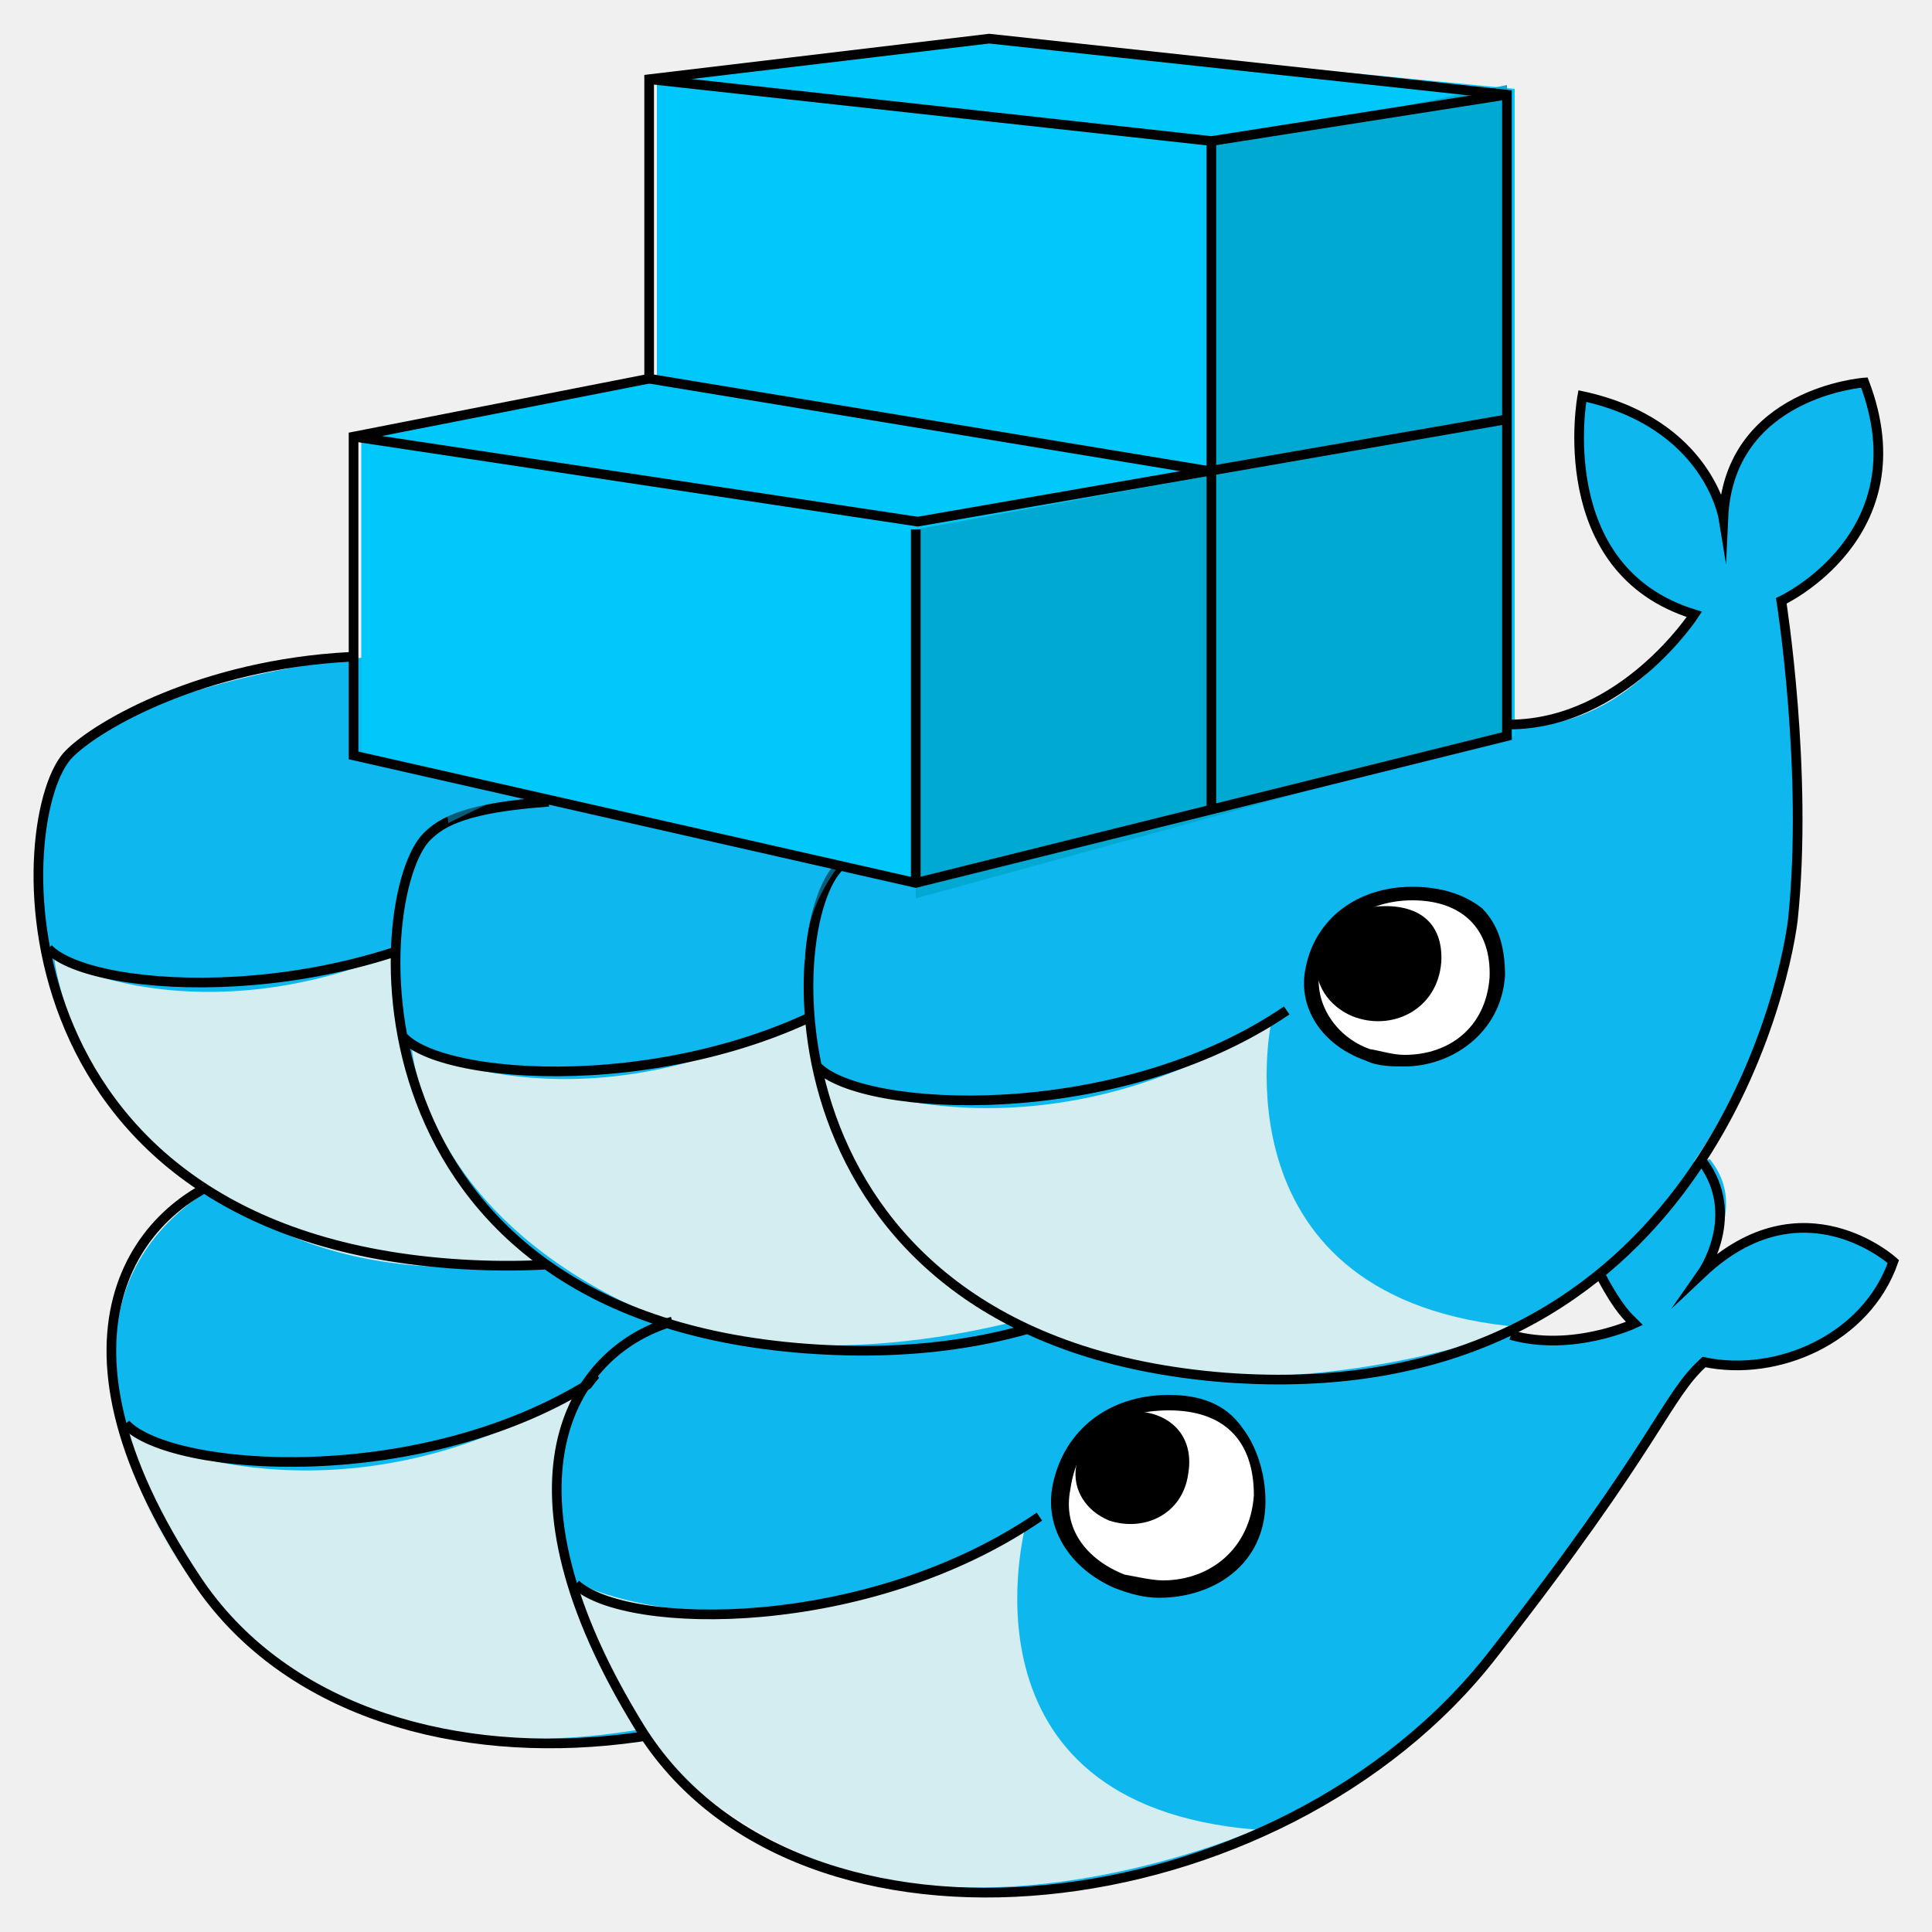
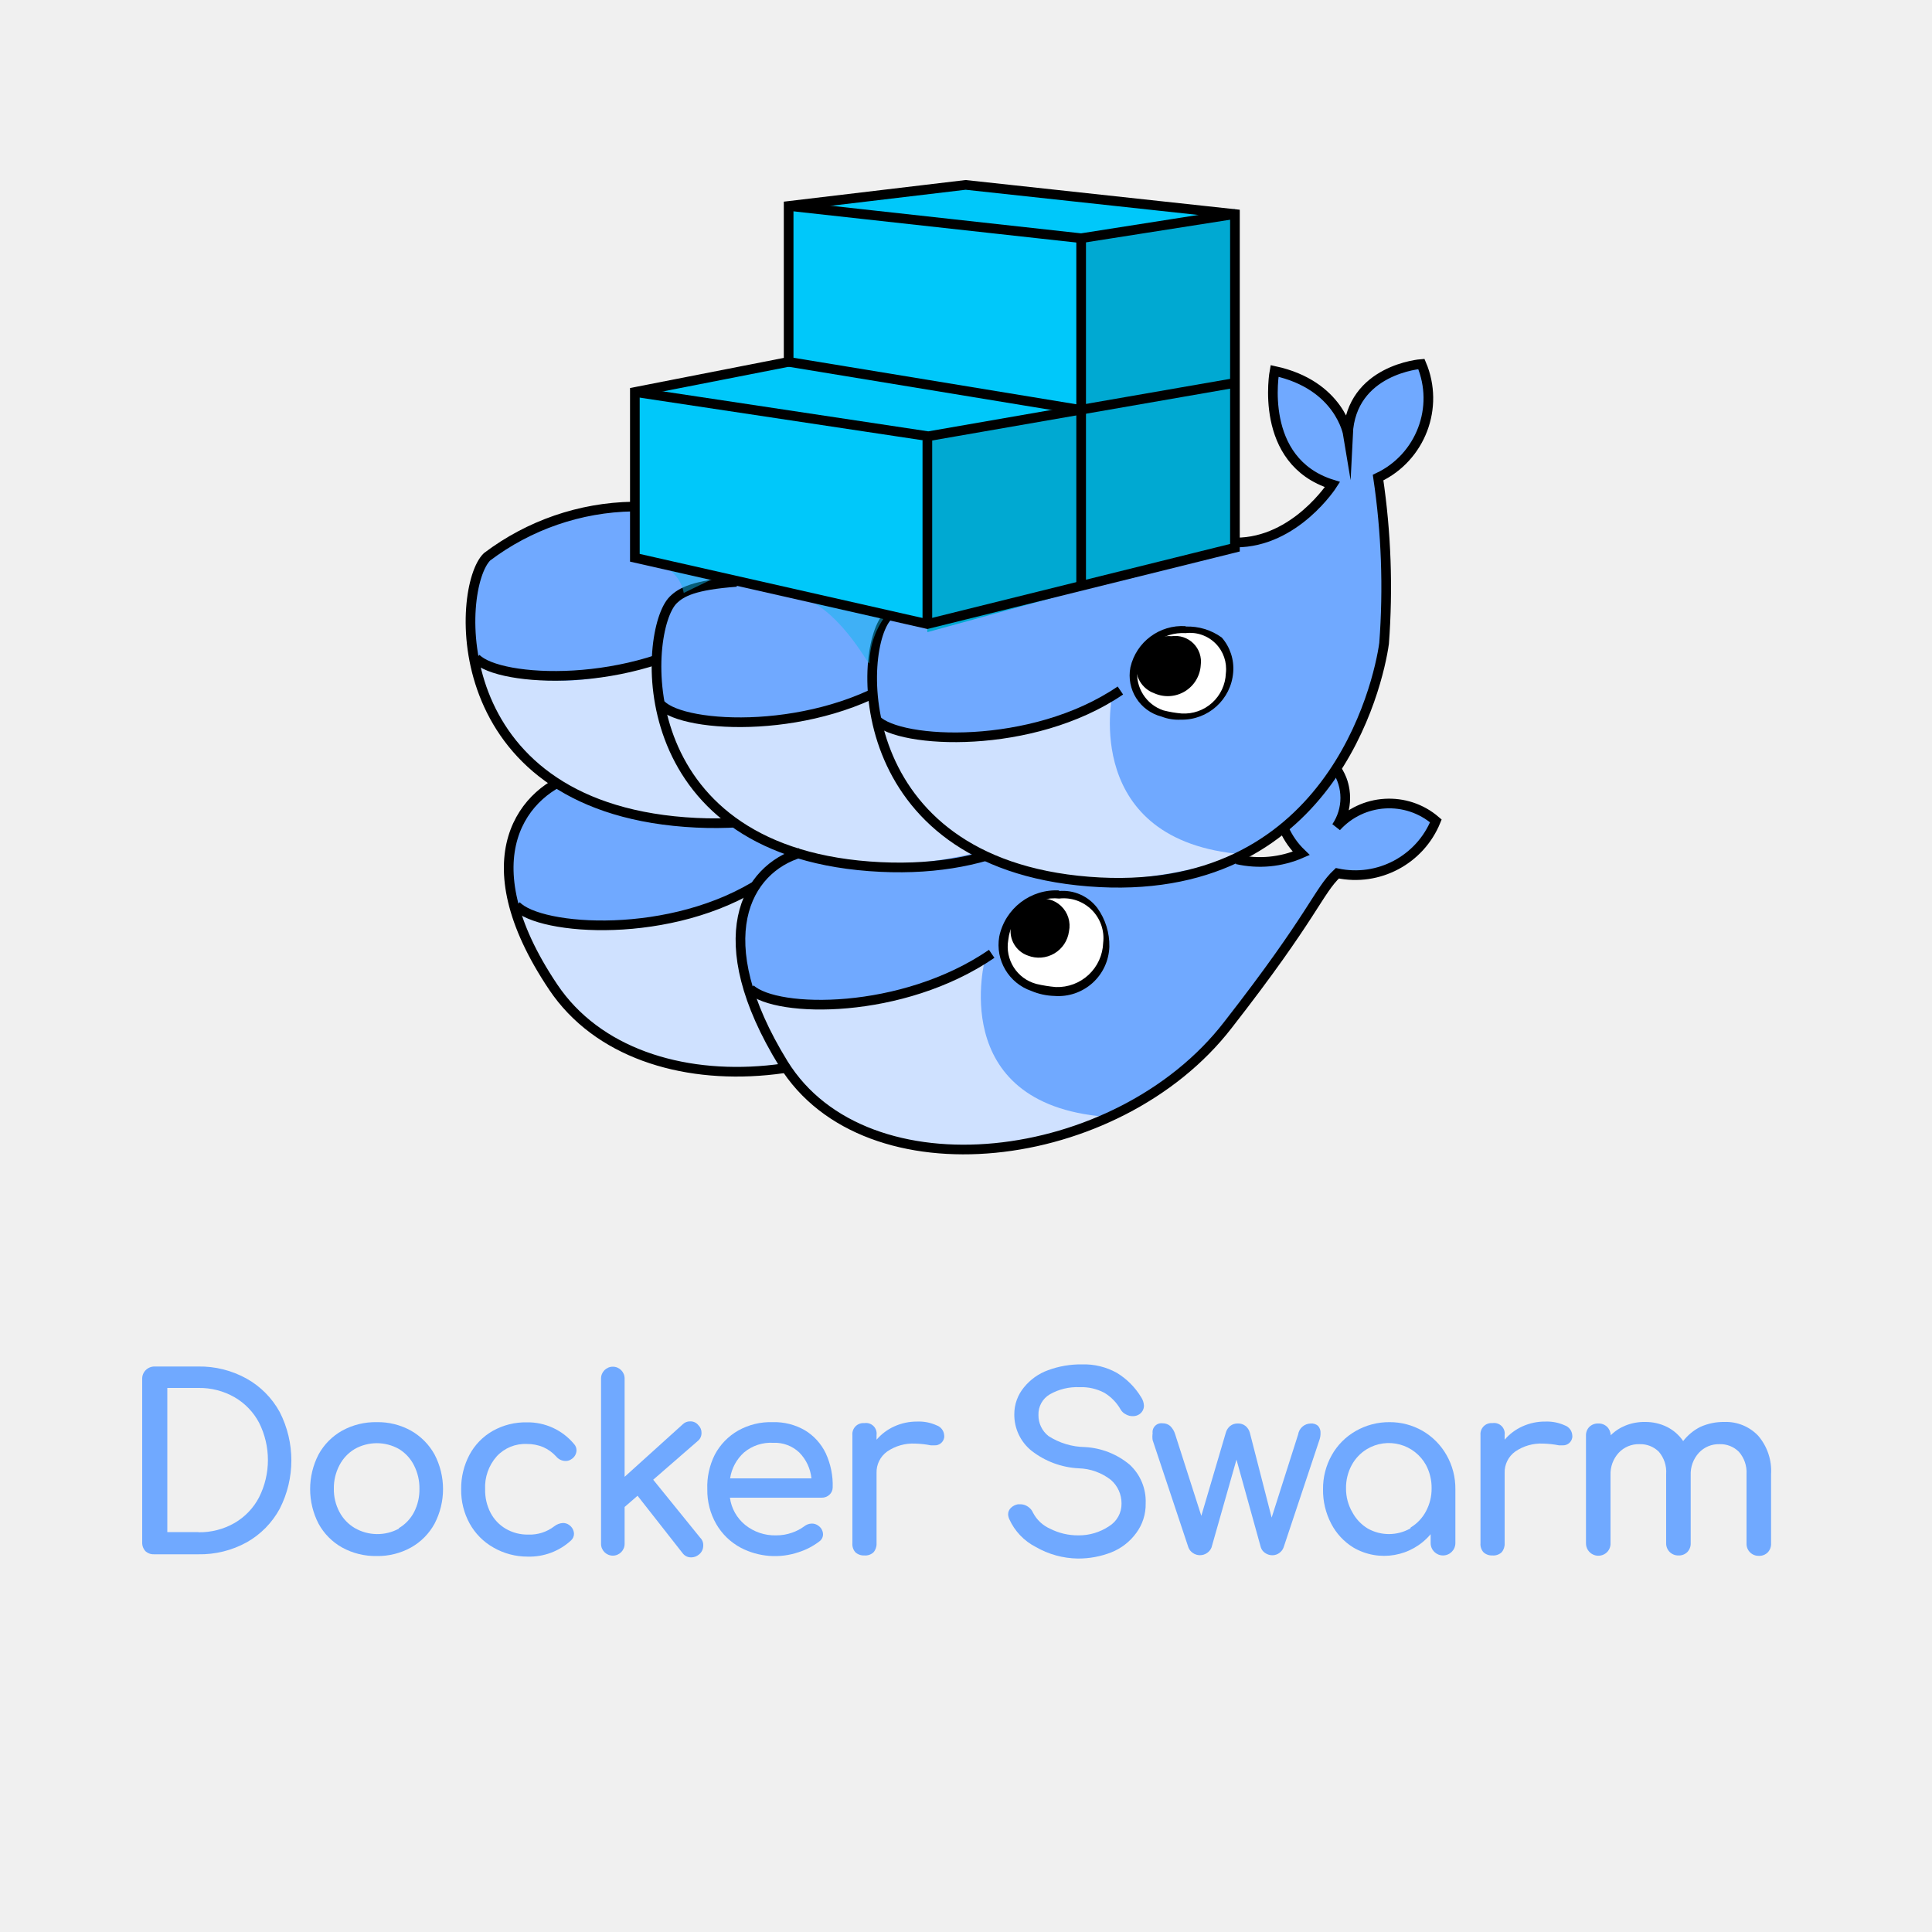
- <svg xmlns="http://www.w3.org/2000/svg" version="1.1" id="Layer_1" x="0px" y="0px" viewBox="0 0 100 100" style="enable-background:new 0 0 100 100;" xml:space="preserve">
-   <style type="text/css">
- 	.st0{fill:#0EB7ED;}
- 	.st1{fill:#D3EDF1;}
- 	.st2{fill:none;stroke:#000000;stroke-width:0.5;stroke-miterlimit:10;}
- 	.st3{fill:#00C8FA;}
- 	.st4{fill:#00A9D2;}
- 	.st5{fill:#FFFFFF;}
- 	.st6{opacity:0.5;fill:#0EB7ED;enable-background:new    ;}
- </style>
-   <g id="Layer_2">
- </g>
-   <g>
-     <g id="Layer_1_1_">
-       <path class="st0" d="M12.8,60.6c-5,2-11.2,8.1-2.4,21.1s33,10.4,44.2-3.8c8.6-11,8.9-13.3,10.9-15.1c3.8,0.9,8.4-1.1,9.8-5.2    c0,0-4.7-4.4-9.9,0.6c0,0,2.8-3.1,0.6-5.8L12.8,60.6z" />
-       <path class="st1" d="M6.5,74c1.7,1.2,11.9,5,23.4-2c0,0-3.8,13.9,12.1,15c0,0-13.8,6.1-24.3,0.9C7.1,82.7,6.5,74,6.5,74z" />
-       <path class="st2" d="M65.7,52.4c2.1,2.8-0.6,5.8-0.6,5.8c5.2-4.9,9.9-0.6,9.9-0.6c-1.4,4-6,6-9.8,5.2C63.3,64.7,63,67,54.4,78    c-11,14.2-35.5,16.8-44.2,3.8s-2.8-19.7,2.4-21.1" />
-       <path class="st2" d="M6.5,73.7C8.8,76.2,22,77.2,31,71.3" />
-       <path class="st0" d="M87.9,65.8c0,0,2.8-3.1,0.6-5.8l-52.9,8.1c-5,2-11.2,8.1-2.4,21.1c8.9,13.2,33.2,10.7,44.2-3.7    c8.6-11,8.9-13.3,10.9-15.1c3.8,0.9,8.4-1.1,9.8-5.2C98,65.3,93.3,60.9,87.9,65.8z M78.3,69.1l4.7-3.1c0.9,1.7,1.4,2.1,1.7,2.4    C84.7,68.5,81.5,70,78.3,69.1z" />
-       <path class="st0" d="M38.8,31.2c6,0,9-5.8,9-5.8C40.3,23.1,42,14,42,14c6.4,1.4,7.3,6.3,7.3,6.3c0.3-6.4,7.3-7,7.3-7    c2.9,8-4.3,11.3-4.3,11.3s1.7,12.1,1.2,17.7c-0.2,2.6-6,24.3-30,22.5C-0.4,63,0.5,41.7,3.8,38.7c1.5-1.4,7.2-3.8,14.5-4.6" />
-       <path class="st1" d="M2.8,49.5C4.5,50.8,14,54,25.3,46.8c0,0-3.1,14.5,13,15.8c0,0-13.8,6.1-24.3,0.9S2.8,49.5,2.8,49.5z" />
-       <path class="st2" d="M2.5,49.1c2.3,2.4,15.5,3.1,24.3-2.9" />
-       <path class="st2" d="M38,31.6c6,0,9.6-5.7,9.6-5.7c-7.5-2.3-5.8-11.3-5.8-11.3c6.4,1.4,7.3,6.3,7.3,6.3c0.3-6.4,7.3-7,7.3-7    c2.9,8-4.3,11.3-4.3,11.3s2,10.1,1.2,17.7c-0.3,4.1-6,24.3-30,22.5C-0.5,63.6,0.5,42,3.6,39c1.5-1.5,6.9-4.6,14.5-5" />
-       <path class="st0" d="M22.1,43.3C18.9,46.2,18,67.9,42,69.7s29.7-19.9,30-22.5c0.5-5.7-1.2-17.7-1.2-17.7s7.3-3.4,4.3-11.3    c0,0-7,0.5-7.3,7c0,0-0.8-4.9-7.3-6.3c0,0-1.7,9,5.8,11.3c0,0-3.1,5.8-9,5.8" />
-       <path class="st1" d="M21.3,54.1c1.7,1.2,11.2,4.4,22.5-2.8c0,0-3.1,14.5,13,15.8c0,0-13.9,5.5-24.5,0.3    C21.7,62.2,21.3,54.1,21.3,54.1z" />
-       <path class="st2" d="M20.9,53.7c2.3,2.4,15.5,3.1,24.3-2.9" />
-       <path class="st2" d="M56.5,35.8c6,0,9.6-5.7,9.6-5.7c-7.5-2.3-5.8-11.3-5.8-11.3c6.4,1.4,7.3,6.3,7.3,6.3c0.3-6.4,7.3-7,7.3-7    c2.9,8-4.3,11.3-4.3,11.3s1.8,10.3,1.1,17.9c-0.3,4.1-6,24.3-30,22.5S19.1,46.3,22.1,43.3c0.8-0.8,2.1-1.5,6.3-1.8" />
-       <path class="st0" d="M43.5,44.8c-3.2,2.9-4.1,24.6,19.9,26.5c24,1.8,29.1-21.1,29.4-23.7c0.5-5.7-0.6-16.5-0.6-16.5    s7.3-3.4,4.3-11.3c0,0-7,0.5-7.3,7c0,0-0.8-4.9-7.3-6.3c0,0-1.7,9,5.8,11.3c0,0-3.1,5.8-9,5.8" />
-       <path class="st2" d="M82.9,66.1c0.9,1.7,1.4,2.1,1.7,2.4c0,0-3.2,1.5-6.4,0.6" />
-       <polygon class="st3" points="18.7,22.6 18.7,39.1 47.8,45.7 78.4,38.1 78.4,4.6 51.6,2 34,4.1 34,19.6   " />
-       <polygon class="st4" points="78,4.4 78,38.1 47.4,46.5 47.4,27.4 62.7,24.6 62.7,7.5   " />
-       <polyline class="st2" points="18.3,22.6 47.5,27 78,21.7   " />
-       <polyline class="st2" points="33.6,4.1 62.7,7.3 78,4.9   " />
-       <line class="st2" x1="62.7" y1="7.5" x2="62.7" y2="41.9" />
-       <line class="st2" x1="47.4" y1="27.4" x2="47.4" y2="45.7" />
-       <line class="st2" x1="62.7" y1="24.4" x2="33.6" y2="19.6" />
-       <g>
-         <path class="st5" d="M72.6,55c-0.6,0-1.4-0.2-2-0.3c-2-0.8-3.2-2.6-2.8-4.6c0.5-2.4,2.4-3.8,5-3.8c1.4,0,2.6,0.5,3.4,1.2     c0.8,0.8,1.1,1.8,1.1,3.2C77.3,53.5,75,55,72.6,55L72.6,55z" />
-         <path d="M73.1,46.6c2.6,0,4.1,1.5,4,4c-0.2,2.6-2.1,4-4.4,4c-0.6,0-1.2-0.2-1.8-0.3c-1.7-0.6-2.9-2.3-2.6-4.1     C68.8,47.9,70.8,46.6,73.1,46.6 M73.1,45.9c-2.9,0-5,1.7-5.5,4.1c-0.5,2.1,0.8,4.1,3.1,4.9c0.6,0.3,1.4,0.3,2,0.3     c2.4,0,5-1.7,5.2-4.7c0-1.4-0.3-2.6-1.2-3.5C75.8,46.3,74.6,45.9,73.1,45.9L73.1,45.9z" />
-       </g>
-       <path d="M71.7,46.9c-1.7,0-3.2,0.9-3.5,2.6c-0.3,1.4,0.6,2.6,1.8,3.1c2,0.8,4.4-0.3,4.6-2.8C74.7,48,73.7,46.9,71.7,46.9z" />
-       <g>
-         <path class="st5" d="M60.1,82.1c-0.8,0-1.4-0.2-2.1-0.3c-2.1-0.8-3.4-2.8-3.1-4.9c0.5-2.6,2.6-4.3,5.5-4.3c1.5,0,2.8,0.5,3.7,1.4     c0.8,0.8,1.2,2,1.2,3.5C65.1,80.4,62.5,82.1,60.1,82.1L60.1,82.1z" />
-         <path d="M60.5,73c2.8,0,4.4,1.5,4.4,4.4c-0.2,2.8-2.3,4.4-4.7,4.4c-0.6,0-1.4-0.2-2-0.3c-2-0.8-3.2-2.4-2.8-4.4     C55.8,74.2,57.9,73,60.5,73 M60.5,72.2c-3.1,0-5.4,1.8-6,4.6c-0.5,2.3,0.9,4.4,3.2,5.4c0.8,0.3,1.5,0.5,2.3,0.5     c2.8,0,5.5-1.7,5.5-5c0-1.5-0.5-2.9-1.2-3.8C63.4,72.6,62,72.2,60.5,72.2L60.5,72.2z" />
-       </g>
-       <path d="M58.1,73.1c-1.5,0.3-2.1,1.2-2.4,2.8c-0.2,1.2,0.5,2.3,1.7,2.8c1.8,0.6,3.8-0.3,4.1-2.4C61.9,74,60.1,72.8,58.1,73.1z" />
-       <path class="st1" d="M42.5,55.5c1.7,1.2,11.9,4.6,23.3-2.6c0,0-3.1,14.5,13,15.8c0,0-14.4,5.5-24.9,0.3    C43.2,63.8,42.5,55.5,42.5,55.5z" />
-       <path class="st1" d="M29.5,81.7c1.7,1.2,12.1,4.4,23.6-2.8c0,0-4,14.5,11.9,15.8c0,0-13.8,6.1-24.3,0.9S29.5,81.7,29.5,81.7z" />
-       <path class="st2" d="M42.3,55.2c2.3,2.4,15.5,3.1,24.3-2.9" />
-       <path class="st2" d="M43.5,44.8c-3.2,2.9-4.1,24.6,19.9,26.5c24,1.8,28.9-19.6,29.4-23.7c0.8-7.7-0.6-16.5-0.6-16.5    s7.3-3.4,4.3-11.3c0,0-7,0.5-7.3,7c0,0-0.8-4.9-7.3-6.3c0,0-1.7,9,5.8,11.3c0,0-3.7,5.7-9.6,5.7" />
-       <path class="st2" d="M88.1,60.1c2.1,2.8,0,5.8,0,5.8c5.2-4.9,9.9-0.6,9.9-0.6c-1.4,4-6,6-9.8,5.2c-2,1.8-2.3,4.1-10.9,15.1    c-11,14.2-36,17.1-44.2,3.8c-7.7-12.5-3.7-19.4,1.7-21" />
-       <path class="st2" d="M29.8,82c2.6,2.4,15.1,2.6,24-3.5" />
-     </g>
-     <g id="Layer_3">
-       <path class="st6" d="M20.3,39.7c-2.1-0.5,6,1.4,6,1.4l-3.1,1.5C23.2,41.9,22.4,40.2,20.3,39.7z" />
-       <path class="st6" d="M34,42.7c-6-1.2,9.5,2,9.5,2s-2,2.4-1.8,5C41.5,49.8,38.5,43.7,34,42.7z" />
-       <polygon class="st2" points="18.3,22.6 18.3,39.1 47.4,45.7 78,38.1 78,4.9 51.2,2 33.6,4.1 33.6,19.6   " />
-     </g>
+ <svg xmlns="http://www.w3.org/2000/svg" id="Layer_1" data-name="Layer 1" viewBox="0 0 100 100">
+   <defs>
+     <style>.cls-1{fill:#70a9ff;}.cls-2{fill:#cfe1ff;}.cls-3{fill:none;stroke:#000;stroke-miterlimit:10;stroke-width:0.5px;}.cls-4{fill:#00c8fa;}.cls-5{fill:#00a9d2;}.cls-6{fill:#fff;}.cls-7{fill:#0eb7ed;opacity:0.5;isolation:isolate;}</style>
+   </defs>
+   <g id="Layer_1-2" data-name="Layer 1">
+     <path class="cls-1" d="M30,40.06c-2.6,1-5.83,4.21-1.25,11s17.17,5.41,23-2c4.47-5.72,4.63-6.92,5.67-7.86a4.39,4.39,0,0,0,5.1-2.71,3.64,3.64,0,0,0-5.15.31s1.46-1.61.31-3Z" />
+     <path class="cls-2" d="M26.72,47c0.88,0.62,6.19,2.6,12.17-1,0,0-2,7.23,6.29,7.8,0,0-7.18,3.17-12.64.47S26.72,47,26.72,47Z" />
+     <path class="cls-3" d="M57.52,35.79c1.09,1.46-.31,3-0.31,3a3.69,3.69,0,0,1,5.15-.31,4.5,4.5,0,0,1-5.1,2.71c-1,1-1.14,2.18-5.62,7.91-5.72,7.39-18.47,8.74-23,2s-1.46-10.25,1.25-11" />
+     <path class="cls-3" d="M26.72,46.87c1.2,1.3,8.06,1.82,12.75-1.25" />
+     <path class="cls-1" d="M69.07,42.76s1.46-1.61.31-3L41.86,44c-2.6,1-5.83,4.21-1.25,11s17.27,5.57,23-1.92c4.47-5.72,4.63-6.92,5.67-7.86a4.39,4.39,0,0,0,5.1-2.71A4,4,0,0,0,69.07,42.76Zm-5,1.72,2.45-1.61a4.06,4.06,0,0,0,.88,1.25A4.84,4.84,0,0,1,64.07,44.48Z" />
+     <path class="cls-1" d="M43.53,24.76c3.12,0,4.68-3,4.68-3-3.9-1.2-3-5.93-3-5.93A4.57,4.57,0,0,1,49,19.09c0.16-3.33,3.8-3.64,3.8-3.64a4.55,4.55,0,0,1-2.24,5.88,58.85,58.85,0,0,1,.62,9.21c-0.1,1.35-3.12,12.64-15.61,11.7s-12-12-10.25-13.58c0.78-.73,3.75-2,7.54-2.39" />
+     <path class="cls-2" d="M24.8,34.28c0.88,0.68,5.83,2.34,11.7-1.4,0,0-1.61,7.54,6.76,8.22,0,0-7.18,3.17-12.64.47S24.8,34.28,24.8,34.28Z" />
+     <path class="cls-3" d="M24.64,34.07c1.2,1.25,8.06,1.61,12.64-1.51" />
+     <path class="cls-3" d="M43.11,25c3.12,0,5-3,5-3-3.9-1.2-3-5.88-3-5.88a4.57,4.57,0,0,1,3.8,3.28c0.16-3.33,3.8-3.64,3.8-3.64a4.55,4.55,0,0,1-2.24,5.88,37.53,37.53,0,0,1,.62,9.21C50.91,33,47.95,43.49,35.46,42.55S23.6,30.38,25.21,28.82a12.87,12.87,0,0,1,7.54-2.6" />
+     <path class="cls-1" d="M34.84,31.06c-1.66,1.51-2.13,12.8,10.35,13.73S60.64,34.44,60.8,33.08a58.28,58.28,0,0,0-.62-9.21A4.54,4.54,0,0,0,62.41,18s-3.64.26-3.8,3.64c0,0-.42-2.55-3.8-3.28,0,0-.88,4.68,3,5.88,0,0-1.61,3-4.68,3" />
+     <path class="cls-2" d="M34.42,36.67c0.88,0.62,5.83,2.29,11.7-1.46,0,0-1.61,7.54,6.76,8.22,0,0-7.23,2.86-12.75.16S34.42,36.67,34.42,36.67Z" />
+     <path class="cls-3" d="M34.21,36.47c1.2,1.25,8.06,1.61,12.64-1.51" />
+     <path class="cls-3" d="M52.73,27.15c3.12,0,5-3,5-3-3.9-1.2-3-5.88-3-5.88a4.57,4.57,0,0,1,3.8,3.28c0.16-3.33,3.8-3.64,3.8-3.64a4.55,4.55,0,0,1-2.24,5.88,43.25,43.25,0,0,1,.57,9.31C60.49,35.27,57.52,45.78,45,44.84S33.28,32.62,34.84,31.06c0.42-.42,1.09-0.78,3.28-0.94" />
+     <path class="cls-1" d="M46,31.84c-1.66,1.51-2.13,12.8,10.35,13.79s15.14-11,15.29-12.33a62.51,62.51,0,0,0-.31-8.58,4.54,4.54,0,0,0,2.24-5.88s-3.64.26-3.8,3.64c0,0-.42-2.55-3.8-3.28,0,0-.88,4.68,3,5.88,0,0-1.61,3-4.68,3" />
+     <path class="cls-3" d="M66.47,42.92a4.06,4.06,0,0,0,.88,1.25,5.36,5.36,0,0,1-3.33.31" />
+     <polygon class="cls-4" points="33.07 20.29 33.07 28.87 48.21 32.3 64.13 28.35 64.13 10.92 50.19 9.57 41.03 10.66 41.03 18.73 33.07 20.29" />
+     <polygon class="cls-5" points="63.92 10.82 63.92 28.35 48 32.72 48 22.78 55.96 21.33 55.96 12.43 63.92 10.82" />
+     <polyline class="cls-3" points="32.86 20.29 48.05 22.58 63.92 19.82" />
+     <polyline class="cls-3" points="40.82 10.66 55.96 12.33 63.92 11.08" />
+     <line class="cls-3" x1="55.96" y1="12.43" x2="55.96" y2="30.33" />
+     <line class="cls-3" x1="48" y1="22.78" x2="48" y2="32.3" />
+     <line class="cls-3" x1="55.96" y1="21.22" x2="40.82" y2="18.73" />
+     <path class="cls-6" d="M61.11,37.14a7.18,7.18,0,0,1-1-.16,2.14,2.14,0,0,1-1.46-2.39,2.46,2.46,0,0,1,2.6-2,2.69,2.69,0,0,1,1.77.62,2.17,2.17,0,0,1,.57,1.66,2.27,2.27,0,0,1-2.45,2.24h0Z" />
+     <path d="M61.37,32.77a1.87,1.87,0,0,1,2.08,2.08,2.16,2.16,0,0,1-2.29,2.08,5.86,5.86,0,0,1-.94-0.16,2,2,0,0,1-1.35-2.13,2.42,2.42,0,0,1,2.5-1.87m0-.36a2.75,2.75,0,0,0-2.86,2.13,2.2,2.2,0,0,0,1.61,2.55,2.42,2.42,0,0,0,1,.16,2.66,2.66,0,0,0,2.71-2.45A2.44,2.44,0,0,0,63.24,33a3,3,0,0,0-1.87-.57h0Z" />
+     <path d="M60.64,32.93a1.71,1.71,0,0,0-1.82,1.35,1.44,1.44,0,0,0,.94,1.61,1.71,1.71,0,0,0,2.39-1.46A1.33,1.33,0,0,0,60.64,32.93Z" />
+     <path class="cls-6" d="M54.61,51.24a6.9,6.9,0,0,1-1.09-.16,2.41,2.41,0,0,1-1.61-2.55,2.74,2.74,0,0,1,2.86-2.24,2.67,2.67,0,0,1,1.92.73,2.49,2.49,0,0,1,.62,1.82,2.66,2.66,0,0,1-2.71,2.39h0Z" />
+     <path d="M54.81,46.51A2.06,2.06,0,0,1,57.1,48.8a2.37,2.37,0,0,1-2.45,2.29,7.18,7.18,0,0,1-1-.16,2,2,0,0,1-1.46-2.29,2.4,2.4,0,0,1,2.65-2.13m0-.42a3,3,0,0,0-3.12,2.39,2.52,2.52,0,0,0,1.66,2.81,3.3,3.3,0,0,0,1.2.26A2.64,2.64,0,0,0,57.42,49a3.32,3.32,0,0,0-.62-2,2.24,2.24,0,0,0-2-.88h0Z" />
+     <path d="M53.57,46.56A1.51,1.51,0,0,0,52.32,48a1.34,1.34,0,0,0,.88,1.46,1.57,1.57,0,0,0,2.13-1.25A1.41,1.41,0,0,0,53.57,46.56Z" />
+     <path class="cls-2" d="M45.45,37.4C46.34,38,51.64,39.8,57.57,36c0,0-1.61,7.54,6.76,8.22,0,0-7.49,2.86-13,.16S45.45,37.4,45.45,37.4Z" />
+     <path class="cls-2" d="M38.69,51C39.57,51.66,45,53.32,51,49.58c0,0-2.08,7.54,6.19,8.22,0,0-7.18,3.17-12.64.47S38.69,51,38.69,51Z" />
+     <path class="cls-3" d="M45.35,37.25c1.2,1.25,8.06,1.61,12.64-1.51" />
+     <path class="cls-3" d="M46,31.84c-1.66,1.51-2.13,12.8,10.35,13.79s15-10.2,15.29-12.33a38.62,38.62,0,0,0-.31-8.58,4.54,4.54,0,0,0,2.24-5.88s-3.64.26-3.8,3.64c0,0-.42-2.55-3.8-3.28,0,0-.88,4.68,3,5.88,0,0-1.92,3-5,3" />
+     <path class="cls-3" d="M69.17,39.8a2.67,2.67,0,0,1,0,3,3.69,3.69,0,0,1,5.15-.31,4.5,4.5,0,0,1-5.1,2.71c-1,.94-1.2,2.13-5.67,7.86-5.72,7.39-18.73,8.9-23,2-4-6.5-1.92-10.09.88-10.92" />
+     <path class="cls-3" d="M38.84,51.19c1.35,1.25,7.86,1.35,12.49-1.82" />
  </g>
+   <g id="Layer_3" data-name="Layer 3">
+     <path class="cls-7" d="M33.9,29.18L37,29.91l-1.61.78A1.86,1.86,0,0,0,33.9,29.18Z" />
+     <path class="cls-7" d="M41,30.74c-3.12-.62,4.94,1,4.94,1a4.2,4.2,0,0,0-.94,2.6C44.93,34.44,43.37,31.26,41,30.74Z" />
+     <polygon class="cls-3" points="32.86 20.29 32.86 28.87 48 32.3 63.92 28.35 63.92 11.08 49.98 9.57 40.82 10.66 40.82 18.73 32.86 20.29" />
+   </g>
+   <path class="cls-1" d="M7.55,80.31a0.63,0.63,0,0,1-.19-0.46V71.38a0.62,0.62,0,0,1,.19-0.47A0.64,0.64,0,0,1,8,70.73h2.26a5,5,0,0,1,2.51.63,4.41,4.41,0,0,1,1.71,1.73,5.5,5.5,0,0,1,0,5,4.4,4.4,0,0,1-1.71,1.74,5,5,0,0,1-2.51.62H8A0.63,0.63,0,0,1,7.55,80.31Zm2.73-1a3.64,3.64,0,0,0,1.86-.48,3.3,3.3,0,0,0,1.27-1.33,4.3,4.3,0,0,0,0-3.86,3.31,3.31,0,0,0-1.27-1.32,3.64,3.64,0,0,0-1.86-.48H8.66v7.46h1.61Z" />
+   <path class="cls-1" d="M17.71,80.1a3.14,3.14,0,0,1-1.22-1.23,3.9,3.9,0,0,1,0-3.59,3.14,3.14,0,0,1,1.22-1.23,3.58,3.58,0,0,1,1.79-.44,3.52,3.52,0,0,1,1.77.44,3.19,3.19,0,0,1,1.22,1.23,3.87,3.87,0,0,1,0,3.59,3.14,3.14,0,0,1-1.22,1.23,3.54,3.54,0,0,1-1.78.44A3.58,3.58,0,0,1,17.71,80.1Zm2.93-1a2.08,2.08,0,0,0,.79-0.83,2.54,2.54,0,0,0,.28-1.21,2.58,2.58,0,0,0-.28-1.21A2.07,2.07,0,0,0,20.65,75a2.33,2.33,0,0,0-2.29,0,2.11,2.11,0,0,0-.79.84,2.52,2.52,0,0,0-.29,1.21,2.48,2.48,0,0,0,.29,1.21,2.11,2.11,0,0,0,.79.83A2.34,2.34,0,0,0,20.65,79.12Z" />
+   <path class="cls-1" d="M25.54,80.1a3.21,3.21,0,0,1-1.23-1.24,3.56,3.56,0,0,1-.44-1.77,3.69,3.69,0,0,1,.43-1.79,3.1,3.1,0,0,1,1.21-1.24,3.45,3.45,0,0,1,1.75-.44,3.11,3.11,0,0,1,2.45,1.12,0.47,0.47,0,0,1,.13.33,0.55,0.55,0,0,1-.27.46,0.49,0.49,0,0,1-.29.09,0.63,0.63,0,0,1-.49-0.23,2,2,0,0,0-.68-0.49,2.15,2.15,0,0,0-.84-0.16,2,2,0,0,0-1.56.64,2.4,2.4,0,0,0-.6,1.71,2.53,2.53,0,0,0,.28,1.21,2.07,2.07,0,0,0,.79.83,2.23,2.23,0,0,0,1.16.3A2.08,2.08,0,0,0,28.69,79a0.79,0.79,0,0,1,.46-0.17,0.53,0.53,0,0,1,.32.11,0.58,0.58,0,0,1,.24.45,0.47,0.47,0,0,1-.15.34,3.18,3.18,0,0,1-2.25.84A3.52,3.52,0,0,1,25.54,80.1Z" />
+   <path class="cls-1" d="M36.4,80a0.58,0.58,0,0,1-.22.46,0.63,0.63,0,0,1-.4.15,0.54,0.54,0,0,1-.45-0.22L33,77.42,32.33,78v1.91a0.61,0.61,0,1,1-1.22,0V71.35a0.61,0.61,0,1,1,1.22,0v5.09l3-2.71a0.53,0.53,0,0,1,.39-0.16,0.52,0.52,0,0,1,.43.2,0.53,0.53,0,0,1,.16.39,0.52,0.52,0,0,1-.2.43l-2.3,2,2.43,3A0.53,0.53,0,0,1,36.4,80Z" />
+   <path class="cls-1" d="M42.94,77.36a0.57,0.57,0,0,1-.41.16H37.78a2.2,2.2,0,0,0,.79,1.41,2.45,2.45,0,0,0,1.61.54A2.41,2.41,0,0,0,41,79.33,2.33,2.33,0,0,0,41.63,79,0.65,0.65,0,0,1,42,78.86a0.54,0.54,0,0,1,.37.12,0.55,0.55,0,0,1,.23.43,0.45,0.45,0,0,1-.2.38,3.49,3.49,0,0,1-1.06.55,3.82,3.82,0,0,1-3-.23,3.22,3.22,0,0,1-1.27-1.23,3.5,3.5,0,0,1-.46-1.79A3.69,3.69,0,0,1,37,75.29a3.12,3.12,0,0,1,1.2-1.24A3.43,3.43,0,0,1,40,73.61a3.15,3.15,0,0,1,1.66.42,2.81,2.81,0,0,1,1.08,1.19A3.92,3.92,0,0,1,43.1,77,0.52,0.52,0,0,1,42.94,77.36Zm-4.43-2.18a2.25,2.25,0,0,0-.72,1.34H42a2.22,2.22,0,0,0-.63-1.34,1.83,1.83,0,0,0-1.34-.5A2.16,2.16,0,0,0,38.51,75.18Z" />
+   <path class="cls-1" d="M48.49,73.78a0.58,0.58,0,0,1,.38.5,0.44,0.44,0,0,1,0,.13,0.48,0.48,0,0,1-.5.4l-0.19,0a4.87,4.87,0,0,0-.81-0.09,2.36,2.36,0,0,0-1.45.41,1.32,1.32,0,0,0-.55,1.11v3.65a0.65,0.65,0,0,1-.16.46,0.62,0.62,0,0,1-.47.16,0.64,0.64,0,0,1-.46-0.16,0.62,0.62,0,0,1-.16-0.47V74.28a0.57,0.57,0,0,1,.62-0.62,0.55,0.55,0,0,1,.63.62v0.24a2.62,2.62,0,0,1,.92-0.69,2.8,2.8,0,0,1,1.17-.25A2.23,2.23,0,0,1,48.49,73.78Z" />
+   <path class="cls-1" d="M53.61,80.07a3,3,0,0,1-1.37-1.44,0.68,0.68,0,0,1-.06-0.25,0.46,0.46,0,0,1,.14-0.33,0.71,0.71,0,0,1,.37-0.19h0.13a0.69,0.69,0,0,1,.38.12,0.71,0.71,0,0,1,.27.32,1.83,1.83,0,0,0,.89.83,3.17,3.17,0,0,0,1.46.34A2.8,2.8,0,0,0,57.4,79a1.35,1.35,0,0,0,.65-1.18,1.6,1.6,0,0,0-.55-1.22A2.83,2.83,0,0,0,55.83,76a4.32,4.32,0,0,1-2.44-.91,2.39,2.39,0,0,1-.89-1.89A2.17,2.17,0,0,1,53,71.81a2.85,2.85,0,0,1,1.25-.89A4.91,4.91,0,0,1,56,70.62a3.49,3.49,0,0,1,1.81.44,3.74,3.74,0,0,1,1.25,1.25,0.85,0.85,0,0,1,.15.45,0.53,0.53,0,0,1-.25.45,0.59,0.59,0,0,1-.33.09,0.68,0.68,0,0,1-.35-0.09A0.63,0.63,0,0,1,58,72.95a2.37,2.37,0,0,0-.84-0.86,2.52,2.52,0,0,0-1.28-.29,2.86,2.86,0,0,0-1.54.37,1.19,1.19,0,0,0-.59,1.07,1.36,1.36,0,0,0,.52,1.09,3.59,3.59,0,0,0,1.88.57,3.93,3.93,0,0,1,2.32.91,2.58,2.58,0,0,1,.83,2,2.49,2.49,0,0,1-.49,1.54,2.94,2.94,0,0,1-1.29,1,4.66,4.66,0,0,1-1.73.32A4.48,4.48,0,0,1,53.61,80.07Z" />
+   <path class="cls-1" d="M68.22,73.8a0.52,0.52,0,0,1,.13.38,1,1,0,0,1-.06.36l-1.85,5.55a0.62,0.62,0,0,1-.22.29,0.6,0.6,0,0,1-.36.12,0.65,0.65,0,0,1-.38-0.12,0.54,0.54,0,0,1-.22-0.29L64,75.55l-1.29,4.54a0.61,0.61,0,0,1-.23.29,0.64,0.64,0,0,1-.74,0,0.6,0.6,0,0,1-.23-0.29l-1.85-5.55a1.17,1.17,0,0,1,0-.35,0.46,0.46,0,0,1,.52-0.52,0.58,0.58,0,0,1,.39.14,1,1,0,0,1,.26.44l1.35,4.21,1.27-4.31a0.69,0.69,0,0,1,.22-0.34,0.61,0.61,0,0,1,.41-0.13,0.59,0.59,0,0,1,.39.13,0.69,0.69,0,0,1,.22.34l1.13,4.4,1.37-4.3a0.67,0.67,0,0,1,.65-0.57A0.52,0.52,0,0,1,68.22,73.8Z" />
+   <path class="cls-1" d="M73.63,74.06a3.37,3.37,0,0,1,1.24,1.25,3.49,3.49,0,0,1,.46,1.77v2.79a0.64,0.64,0,1,1-1.28,0V79.41a3.15,3.15,0,0,1-4,.69,3.15,3.15,0,0,1-1.15-1.24,3.72,3.72,0,0,1-.42-1.77,3.52,3.52,0,0,1,.45-1.77,3.29,3.29,0,0,1,1.24-1.25,3.46,3.46,0,0,1,1.76-.46A3.4,3.4,0,0,1,73.63,74.06Zm-0.61,5a2.16,2.16,0,0,0,.79-0.84,2.47,2.47,0,0,0,.29-1.19,2.51,2.51,0,0,0-.29-1.2A2.2,2.2,0,0,0,70.76,75a2.19,2.19,0,0,0-.8.84,2.46,2.46,0,0,0-.29,1.2A2.42,2.42,0,0,0,70,78.28a2.2,2.2,0,0,0,.8.84A2.24,2.24,0,0,0,73,79.11Z" />
+   <path class="cls-1" d="M81,73.78a0.58,0.58,0,0,1,.38.5,0.44,0.44,0,0,1,0,.13,0.48,0.48,0,0,1-.5.4l-0.19,0a4.87,4.87,0,0,0-.81-0.09,2.36,2.36,0,0,0-1.45.41,1.32,1.32,0,0,0-.55,1.11v3.65a0.65,0.65,0,0,1-.16.46,0.62,0.62,0,0,1-.47.16,0.64,0.64,0,0,1-.46-0.16,0.62,0.62,0,0,1-.16-0.47V74.28a0.57,0.57,0,0,1,.62-0.62,0.55,0.55,0,0,1,.63.62v0.24a2.62,2.62,0,0,1,.92-0.69A2.8,2.8,0,0,1,80,73.58,2.23,2.23,0,0,1,81,73.78Z" />
+   <path class="cls-1" d="M91,74.31a2.79,2.79,0,0,1,.67,2v3.58a0.63,0.63,0,0,1-.17.46,0.61,0.61,0,0,1-.46.18,0.62,0.62,0,0,1-.64-0.64V76.3A1.6,1.6,0,0,0,90,75.14a1.35,1.35,0,0,0-1-.39,1.4,1.4,0,0,0-1.07.45,1.62,1.62,0,0,0-.42,1.15v3.52a0.63,0.63,0,0,1-.17.46,0.61,0.61,0,0,1-.46.18,0.62,0.62,0,0,1-.64-0.64V76.3a1.6,1.6,0,0,0-.38-1.16,1.35,1.35,0,0,0-1-.39,1.41,1.41,0,0,0-1.08.45,1.62,1.62,0,0,0-.42,1.15v3.52a0.63,0.63,0,0,1-.17.46,0.64,0.64,0,0,1-1.1-.46V74.31a0.61,0.61,0,0,1,.18-0.46,0.63,0.63,0,0,1,.46-0.17,0.62,0.62,0,0,1,.45.17,0.63,0.63,0,0,1,.19.44,2.3,2.3,0,0,1,.78-0.51,2.6,2.6,0,0,1,1-.18,2.5,2.5,0,0,1,1.14.26,2.2,2.2,0,0,1,.83.73A2.61,2.61,0,0,1,88,73.86a2.92,2.92,0,0,1,1.25-.26A2.3,2.3,0,0,1,91,74.31Z" />
</svg>
